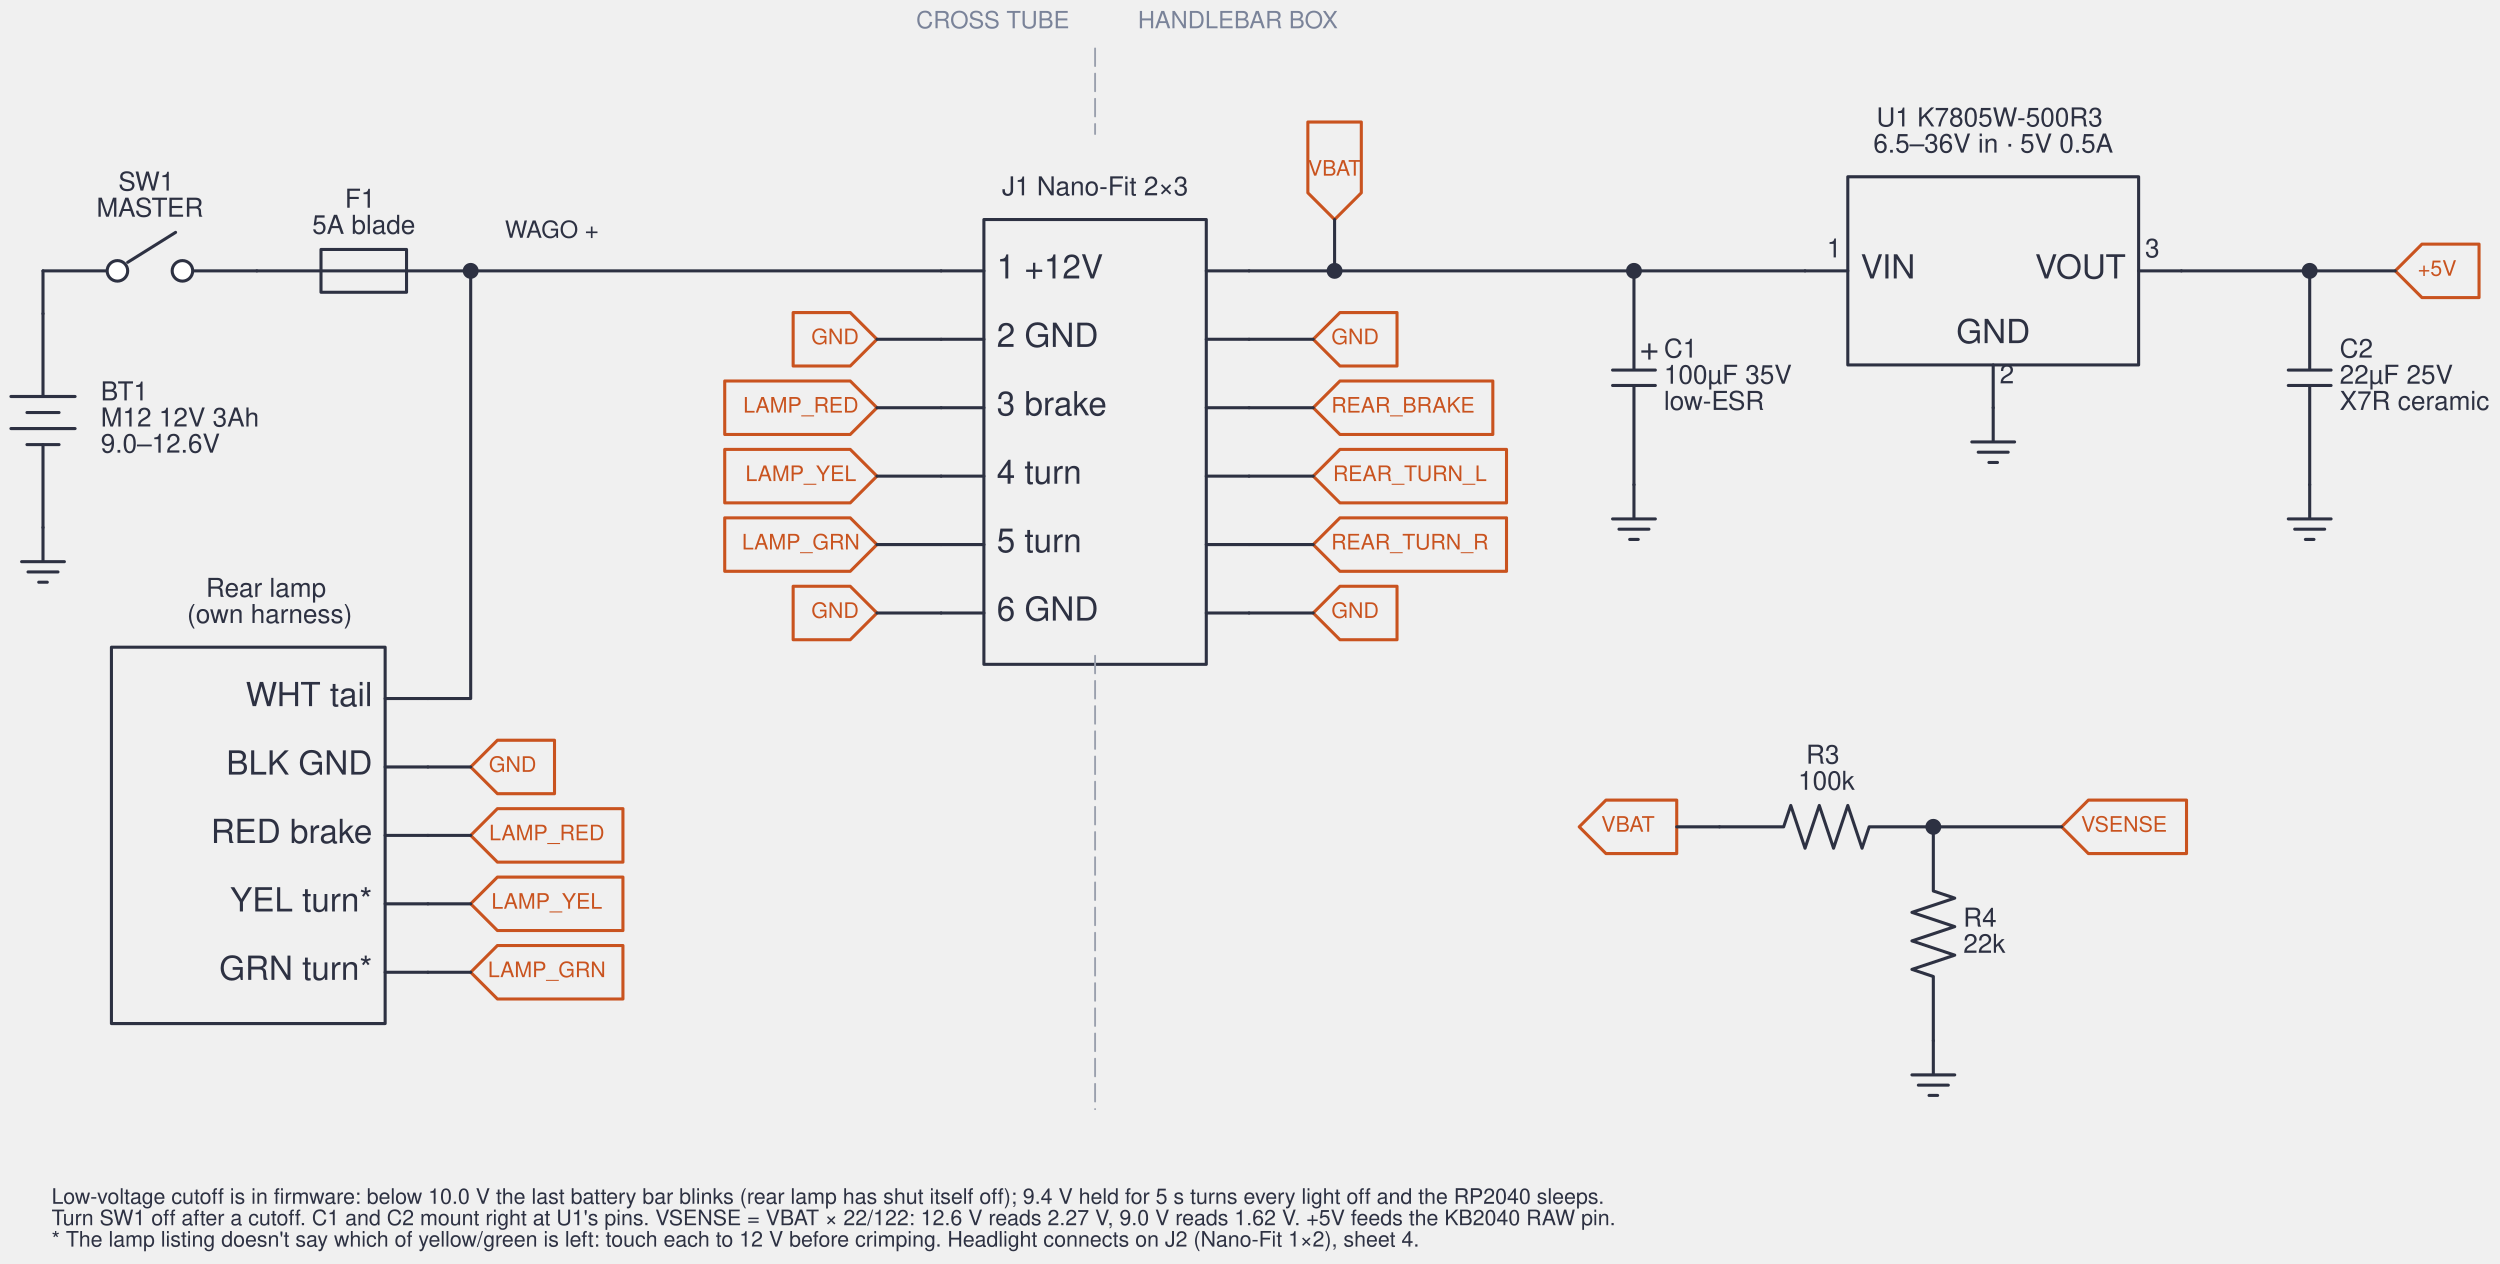
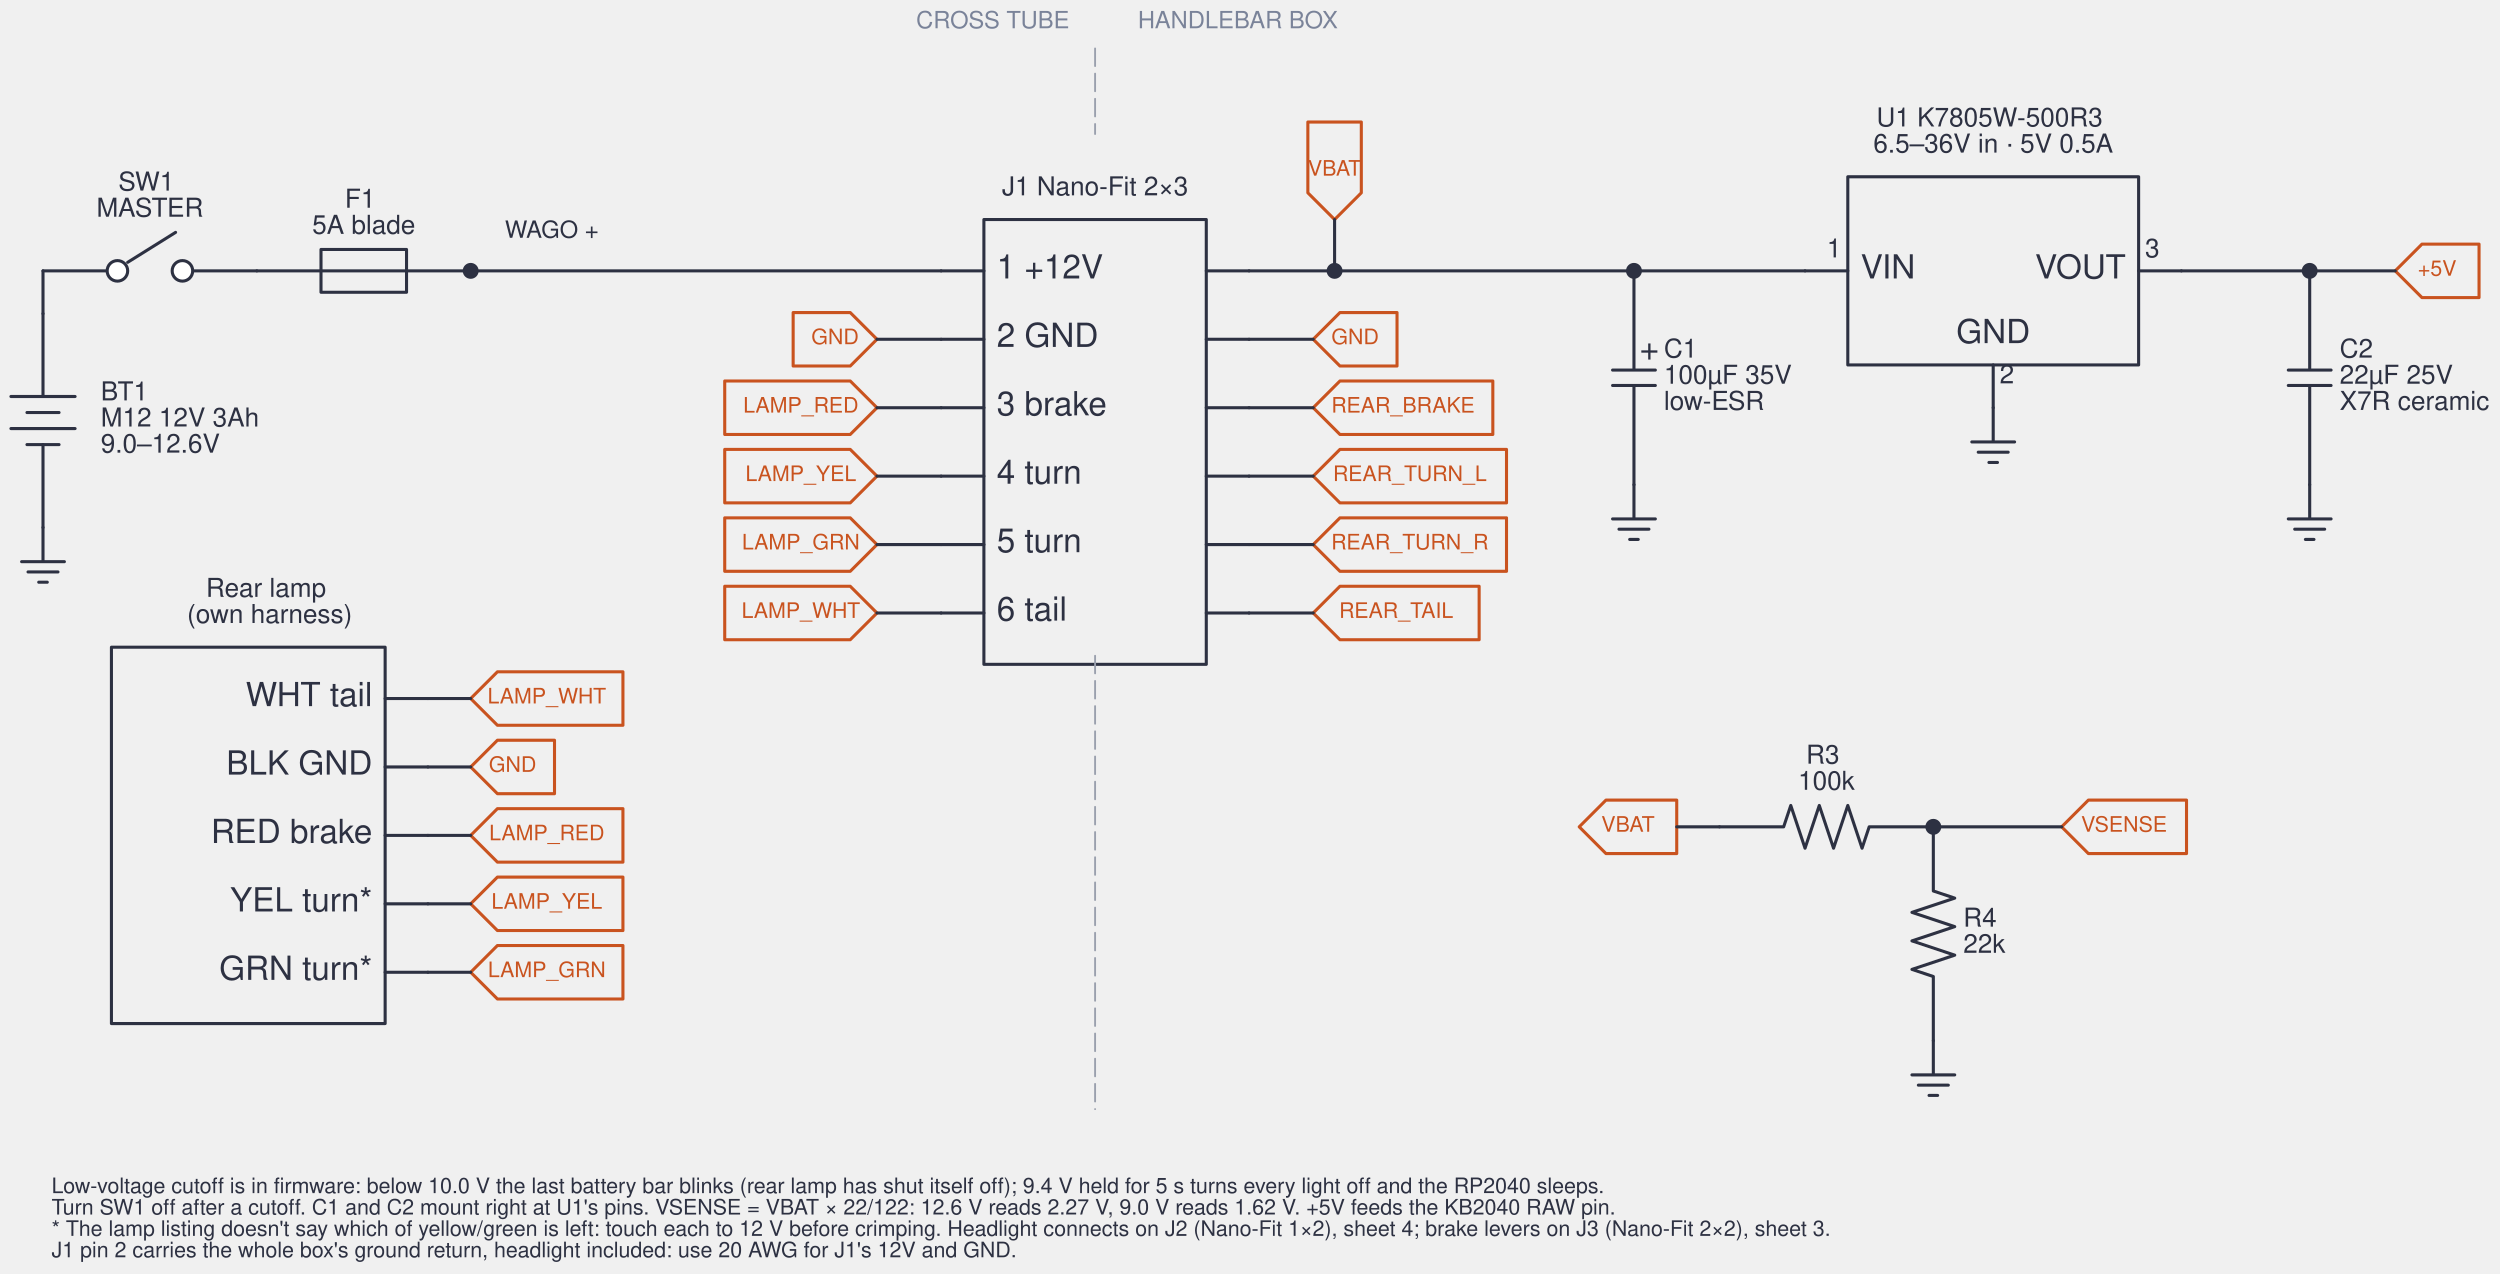
- <svg xmlns="http://www.w3.org/2000/svg" xml:lang="en" height="531.7pt" width="1052.198pt" viewBox="-18.1 -222 1052.198 531.7" style="background-color:white;">
+ <svg xmlns="http://www.w3.org/2000/svg" xml:lang="en" height="536.2pt" width="1052.198pt" viewBox="-18.1 -222 1052.198 536.2" style="background-color:white;">
+   <polygon points="180,72 191.25,60.75 244.08,60.75 244.08,83.25 191.25,83.25 " style="stroke:#c9531f;fill:none;stroke-width:1.3;stroke-dasharray:-;stroke-linecap:round;stroke-linejoin:round;" />
  <polygon points="180,100.8 191.25,89.55 215.28,89.55 215.28,112.05 191.25,112.05 " style="stroke:#c9531f;fill:none;stroke-width:1.3;stroke-dasharray:-;stroke-linecap:round;stroke-linejoin:round;" />
  <polygon points="180,129.6 191.25,118.35 244.08,118.35 244.08,140.85 191.25,140.85 " style="stroke:#c9531f;fill:none;stroke-width:1.3;stroke-dasharray:-;stroke-linecap:round;stroke-linejoin:round;" />
  <polygon points="180,158.4 191.25,147.15 244.08,147.15 244.08,169.65 191.25,169.65 " style="stroke:#c9531f;fill:none;stroke-width:1.3;stroke-dasharray:-;stroke-linecap:round;stroke-linejoin:round;" />
  <polygon points="180,187.2 191.25,175.95 244.08,175.95 244.08,198.45 191.25,198.45 " style="stroke:#c9531f;fill:none;stroke-width:1.3;stroke-dasharray:-;stroke-linecap:round;stroke-linejoin:round;" />
  <polygon points="351,-79.2 339.75,-67.95 315.72,-67.95 315.72,-90.45 339.75,-90.45 " style="stroke:#c9531f;fill:none;stroke-width:1.3;stroke-dasharray:-;stroke-linecap:round;stroke-linejoin:round;" />
  <polygon points="534.6,-79.2 545.85,-90.45 569.88,-90.45 569.88,-67.95 545.85,-67.95 " style="stroke:#c9531f;fill:none;stroke-width:1.3;stroke-dasharray:-;stroke-linecap:round;stroke-linejoin:round;" />
  <polygon points="351,-50.4 339.75,-39.15 286.92,-39.15 286.92,-61.65 339.75,-61.65 " style="stroke:#c9531f;fill:none;stroke-width:1.3;stroke-dasharray:-;stroke-linecap:round;stroke-linejoin:round;" />
  <polygon points="534.6,-50.4 545.85,-61.65 610.2,-61.65 610.2,-39.15 545.85,-39.15 " style="stroke:#c9531f;fill:none;stroke-width:1.3;stroke-dasharray:-;stroke-linecap:round;stroke-linejoin:round;" />
  <polygon points="351,-21.6 339.75,-10.35 286.92,-10.35 286.92,-32.85 339.75,-32.85 " style="stroke:#c9531f;fill:none;stroke-width:1.3;stroke-dasharray:-;stroke-linecap:round;stroke-linejoin:round;" />
  <polygon points="534.6,-21.6 545.85,-32.85 615.96,-32.85 615.96,-10.35 545.85,-10.35 " style="stroke:#c9531f;fill:none;stroke-width:1.3;stroke-dasharray:-;stroke-linecap:round;stroke-linejoin:round;" />
  <polygon points="351,7.2 339.75,18.45 286.92,18.45 286.92,-4.05 339.75,-4.05 " style="stroke:#c9531f;fill:none;stroke-width:1.3;stroke-dasharray:-;stroke-linecap:round;stroke-linejoin:round;" />
  <polygon points="534.6,7.2 545.85,-4.05 615.96,-4.05 615.96,18.45 545.85,18.45 " style="stroke:#c9531f;fill:none;stroke-width:1.3;stroke-dasharray:-;stroke-linecap:round;stroke-linejoin:round;" />
-   <polygon points="351,36 339.75,47.25 315.72,47.25 315.72,24.75 339.75,24.75 " style="stroke:#c9531f;fill:none;stroke-width:1.3;stroke-dasharray:-;stroke-linecap:round;stroke-linejoin:round;" />
-   <polygon points="534.6,36 545.85,24.75 569.88,24.75 569.88,47.25 545.85,47.25 " style="stroke:#c9531f;fill:none;stroke-width:1.3;stroke-dasharray:-;stroke-linecap:round;stroke-linejoin:round;" />
+   <polygon points="351,36 339.75,47.25 286.92,47.25 286.92,24.75 339.75,24.75 " style="stroke:#c9531f;fill:none;stroke-width:1.3;stroke-dasharray:-;stroke-linecap:round;stroke-linejoin:round;" />
+   <polygon points="534.6,36 545.85,24.75 604.44,24.75 604.44,47.25 545.85,47.25 " style="stroke:#c9531f;fill:none;stroke-width:1.3;stroke-dasharray:-;stroke-linecap:round;stroke-linejoin:round;" />
  <polygon points="543.6,-129.6 532.35,-140.85 532.35,-170.64 554.85,-170.64 554.85,-140.85 " style="stroke:#c9531f;fill:none;stroke-width:1.3;stroke-dasharray:-;stroke-linecap:round;stroke-linejoin:round;" />
  <polygon points="990,-108 1001.25,-119.25 1025.28,-119.25 1025.28,-96.75 1001.25,-96.75 " style="stroke:#c9531f;fill:none;stroke-width:1.3;stroke-dasharray:-;stroke-linecap:round;stroke-linejoin:round;" />
  <polygon points="657.81,114.75 687.6,114.75 687.6,137.25 657.81,137.25 646.56,126 " style="stroke:#c9531f;fill:none;stroke-width:1.3;stroke-dasharray:-;stroke-linecap:round;stroke-linejoin:round;" />
  <polygon points="849.6,126 860.85,114.75 902.16,114.75 902.16,137.25 860.85,137.25 " style="stroke:#c9531f;fill:none;stroke-width:1.3;stroke-dasharray:-;stroke-linecap:round;stroke-linejoin:round;" />
  <path d="M 0.0,-0.0 L 0,-34.875 M 0,-55.125 L 0,-90" style="stroke:#2d3142;fill:none;stroke-width:1.3;stroke-dasharray:-;stroke-linecap:round;stroke-linejoin:round;" />
  <path d="M 13.5,-55.125 L -13.5,-55.125" style="stroke:#2d3142;fill:none;stroke-width:1.3;stroke-dasharray:-;stroke-linecap:round;stroke-linejoin:round;" />
  <path d="M 6.75,-48.375 L -6.75,-48.375" style="stroke:#2d3142;fill:none;stroke-width:1.3;stroke-dasharray:-;stroke-linecap:round;stroke-linejoin:round;" />
  <path d="M 13.5,-41.625 L -13.5,-41.625" style="stroke:#2d3142;fill:none;stroke-width:1.3;stroke-dasharray:-;stroke-linecap:round;stroke-linejoin:round;" />
  <path d="M 6.75,-34.875 L -6.75,-34.875" style="stroke:#2d3142;fill:none;stroke-width:1.3;stroke-dasharray:-;stroke-linecap:round;stroke-linejoin:round;" />
  <path d="M 5.5109105961630896e-15,-90.0 L 0,-99 L 0,-108" style="stroke:#2d3142;fill:none;stroke-width:1.3;stroke-dasharray:-;stroke-linecap:round;stroke-linejoin:round;" />
  <path d="M 6.6130927153957075e-15,-108.0 L 27,-108 M 35.64,-111.6 L 55.8,-124.2 M 63,-108 L 90,-108" style="stroke:#2d3142;fill:none;stroke-width:1.3;stroke-dasharray:-;stroke-linecap:round;stroke-linejoin:round;" />
  <path d="M 90.0,-108.0 L 117,-108 L 117,-117 L 153,-117 L 153,-99 L 117,-99 L 117,-108 M 153,-108 L 180,-108" style="stroke:#2d3142;fill:none;stroke-width:1.3;stroke-dasharray:-;stroke-linecap:round;stroke-linejoin:round;" />
  <path d="M 117.0,-108.0 L 153,-108" style="stroke:#2d3142;fill:none;stroke-width:1.3;stroke-dasharray:-;stroke-linecap:round;stroke-linejoin:round;" />
  <path d="M 0.0,-0.0 L 0,14.4 L -9,14.4 L 9,14.4 M -6.3,18.72 L 6.3,18.72 M -1.8,23.04 L 1.8,23.04" style="stroke:#2d3142;fill:none;stroke-width:1.3;stroke-dasharray:-;stroke-linecap:round;stroke-linejoin:round;" />
  <path d="M 28.8,208.8 L 144,208.8 L 144,50.4 L 28.8,50.4 L 28.8,208.8" style="stroke:#2d3142;fill:none;stroke-width:1.3;stroke-dasharray:-;stroke-linecap:round;stroke-linejoin:round;" />
  <path d="M 144.0,187.2 L 162,187.2" style="stroke:#2d3142;fill:none;stroke-width:1.3;stroke-dasharray:-;stroke-linecap:round;stroke-linejoin:round;" />
  <path d="M 144.0,158.4 L 162,158.4" style="stroke:#2d3142;fill:none;stroke-width:1.3;stroke-dasharray:-;stroke-linecap:round;stroke-linejoin:round;" />
  <path d="M 144.0,129.6 L 162,129.6" style="stroke:#2d3142;fill:none;stroke-width:1.3;stroke-dasharray:-;stroke-linecap:round;stroke-linejoin:round;" />
  <path d="M 144.0,100.8 L 162,100.8" style="stroke:#2d3142;fill:none;stroke-width:1.3;stroke-dasharray:-;stroke-linecap:round;stroke-linejoin:round;" />
  <path d="M 144.0,72.0 L 162,72" style="stroke:#2d3142;fill:none;stroke-width:1.3;stroke-dasharray:-;stroke-linecap:round;stroke-linejoin:round;" />
-   <path d="M 180.0,-108.0 L 180,72 L 162,72" style="stroke:#2d3142;fill:none;stroke-width:1.3;stroke-dasharray:-;stroke-linecap:round;stroke-linejoin:round;" />
+   <path d="M 162.0,72.0 L 171,72 L 180,72" style="stroke:#2d3142;fill:none;stroke-width:1.3;stroke-dasharray:-;stroke-linecap:round;stroke-linejoin:round;" />
  <path d="M 162.0,100.8 L 171,100.8 L 180,100.8" style="stroke:#2d3142;fill:none;stroke-width:1.3;stroke-dasharray:-;stroke-linecap:round;stroke-linejoin:round;" />
  <path d="M 162.0,129.6 L 171,129.6 L 180,129.6" style="stroke:#2d3142;fill:none;stroke-width:1.3;stroke-dasharray:-;stroke-linecap:round;stroke-linejoin:round;" />
  <path d="M 162.0,158.4 L 171,158.4 L 180,158.4" style="stroke:#2d3142;fill:none;stroke-width:1.3;stroke-dasharray:-;stroke-linecap:round;stroke-linejoin:round;" />
  <path d="M 162.0,187.2 L 171,187.2 L 180,187.2" style="stroke:#2d3142;fill:none;stroke-width:1.3;stroke-dasharray:-;stroke-linecap:round;stroke-linejoin:round;" />
  <path d="M 396.0,57.6 L 489.6,57.6 L 489.6,-129.6 L 396,-129.6 L 396,57.6" style="stroke:#2d3142;fill:none;stroke-width:1.3;stroke-dasharray:-;stroke-linecap:round;stroke-linejoin:round;" />
  <path d="M 396.0,36 L 378,36" style="stroke:#2d3142;fill:none;stroke-width:1.3;stroke-dasharray:-;stroke-linecap:round;stroke-linejoin:round;" />
  <path d="M 396.0,7.2 L 378,7.2" style="stroke:#2d3142;fill:none;stroke-width:1.3;stroke-dasharray:-;stroke-linecap:round;stroke-linejoin:round;" />
  <path d="M 396.0,-21.6 L 378,-21.6" style="stroke:#2d3142;fill:none;stroke-width:1.3;stroke-dasharray:-;stroke-linecap:round;stroke-linejoin:round;" />
  <path d="M 396.0,-50.4 L 378,-50.4" style="stroke:#2d3142;fill:none;stroke-width:1.3;stroke-dasharray:-;stroke-linecap:round;stroke-linejoin:round;" />
  <path d="M 396.0,-79.2 L 378,-79.2" style="stroke:#2d3142;fill:none;stroke-width:1.3;stroke-dasharray:-;stroke-linecap:round;stroke-linejoin:round;" />
  <path d="M 396.0,-108.0 L 378,-108" style="stroke:#2d3142;fill:none;stroke-width:1.3;stroke-dasharray:-;stroke-linecap:round;stroke-linejoin:round;" />
  <path d="M 489.6,36 L 507.6,36" style="stroke:#2d3142;fill:none;stroke-width:1.3;stroke-dasharray:-;stroke-linecap:round;stroke-linejoin:round;" />
  <path d="M 489.6,7.2 L 507.6,7.2" style="stroke:#2d3142;fill:none;stroke-width:1.3;stroke-dasharray:-;stroke-linecap:round;stroke-linejoin:round;" />
  <path d="M 489.6,-21.6 L 507.6,-21.6" style="stroke:#2d3142;fill:none;stroke-width:1.3;stroke-dasharray:-;stroke-linecap:round;stroke-linejoin:round;" />
  <path d="M 489.6,-50.4 L 507.6,-50.4" style="stroke:#2d3142;fill:none;stroke-width:1.3;stroke-dasharray:-;stroke-linecap:round;stroke-linejoin:round;" />
  <path d="M 489.6,-79.2 L 507.6,-79.2" style="stroke:#2d3142;fill:none;stroke-width:1.3;stroke-dasharray:-;stroke-linecap:round;stroke-linejoin:round;" />
  <path d="M 489.6,-108.0 L 507.6,-108" style="stroke:#2d3142;fill:none;stroke-width:1.3;stroke-dasharray:-;stroke-linecap:round;stroke-linejoin:round;" />
  <path d="M 180.0,-108.0 L 279,-108 L 378,-108" style="stroke:#2d3142;fill:none;stroke-width:1.3;stroke-dasharray:-;stroke-linecap:round;stroke-linejoin:round;" />
  <path d="M 378.0,-79.2 L 364.5,-79.2 L 351,-79.2" style="stroke:#2d3142;fill:none;stroke-width:1.3;stroke-dasharray:-;stroke-linecap:round;stroke-linejoin:round;" />
  <path d="M 507.6,-79.2 L 521.1,-79.2 L 534.6,-79.2" style="stroke:#2d3142;fill:none;stroke-width:1.3;stroke-dasharray:-;stroke-linecap:round;stroke-linejoin:round;" />
  <path d="M 378.0,-50.4 L 364.5,-50.4 L 351,-50.4" style="stroke:#2d3142;fill:none;stroke-width:1.3;stroke-dasharray:-;stroke-linecap:round;stroke-linejoin:round;" />
  <path d="M 507.6,-50.4 L 521.1,-50.4 L 534.6,-50.4" style="stroke:#2d3142;fill:none;stroke-width:1.3;stroke-dasharray:-;stroke-linecap:round;stroke-linejoin:round;" />
  <path d="M 378.0,-21.6 L 364.5,-21.6 L 351,-21.6" style="stroke:#2d3142;fill:none;stroke-width:1.3;stroke-dasharray:-;stroke-linecap:round;stroke-linejoin:round;" />
  <path d="M 507.6,-21.6 L 521.1,-21.6 L 534.6,-21.6" style="stroke:#2d3142;fill:none;stroke-width:1.3;stroke-dasharray:-;stroke-linecap:round;stroke-linejoin:round;" />
  <path d="M 378.0,7.2 L 364.5,7.2 L 351,7.2" style="stroke:#2d3142;fill:none;stroke-width:1.3;stroke-dasharray:-;stroke-linecap:round;stroke-linejoin:round;" />
  <path d="M 507.6,7.2 L 521.1,7.2 L 534.6,7.2" style="stroke:#2d3142;fill:none;stroke-width:1.3;stroke-dasharray:-;stroke-linecap:round;stroke-linejoin:round;" />
  <path d="M 378.0,36 L 364.5,36 L 351,36" style="stroke:#2d3142;fill:none;stroke-width:1.3;stroke-dasharray:-;stroke-linecap:round;stroke-linejoin:round;" />
  <path d="M 507.6,36 L 521.1,36 L 534.6,36" style="stroke:#2d3142;fill:none;stroke-width:1.3;stroke-dasharray:-;stroke-linecap:round;stroke-linejoin:round;" />
  <path d="M 442.8,-201.6 L 442.8,-183.6 L 442.8,-165.6" style="stroke:#9aa0ad;fill:none;stroke-width:0.8;stroke-dasharray:7.4,3.2;stroke-linecap:round;stroke-linejoin:round;" />
  <path d="M 442.8,54.0 L 442.8,149.4 L 442.8,244.8" style="stroke:#9aa0ad;fill:none;stroke-width:0.8;stroke-dasharray:7.4,3.2;stroke-linecap:round;stroke-linejoin:round;" />
  <path d="M 507.6,-108.0 L 525.6,-108 L 543.6,-108" style="stroke:#2d3142;fill:none;stroke-width:1.3;stroke-dasharray:-;stroke-linecap:round;stroke-linejoin:round;" />
  <path d="M 543.6,-108.0 L 543.6,-118.8 L 543.6,-129.6" style="stroke:#2d3142;fill:none;stroke-width:1.3;stroke-dasharray:-;stroke-linecap:round;stroke-linejoin:round;" />
  <path d="M 543.6,-108.0 L 606.6,-108 L 669.6,-108" style="stroke:#2d3142;fill:none;stroke-width:1.3;stroke-dasharray:-;stroke-linecap:round;stroke-linejoin:round;" />
  <path d="M 669.6,-108.0 L 669.6,-66.24 M 678.6,-66.24 L 660.6,-66.24 M 678.6,-59.76 L 660.6,-59.76 M 669.6,-59.76 L 669.6,-18" style="stroke:#2d3142;fill:none;stroke-width:1.3;stroke-dasharray:-;stroke-linecap:round;stroke-linejoin:round;" />
  <path d="M 669.6,-18.0 L 669.6,-3.6 L 660.6,-3.6 L 678.6,-3.6 M 663.3,0.72 L 675.9,0.72 M 667.8,5.04 L 671.4,5.04" style="stroke:#2d3142;fill:none;stroke-width:1.3;stroke-dasharray:-;stroke-linecap:round;stroke-linejoin:round;" />
  <path d="M 669.6,-108.0 L 705.6,-108 L 741.6,-108" style="stroke:#2d3142;fill:none;stroke-width:1.3;stroke-dasharray:-;stroke-linecap:round;stroke-linejoin:round;" />
  <path d="M 759.6,-68.4 L 882,-68.4 L 882,-147.6 L 759.6,-147.6 L 759.6,-68.4" style="stroke:#2d3142;fill:none;stroke-width:1.3;stroke-dasharray:-;stroke-linecap:round;stroke-linejoin:round;" />
  <path d="M 759.6,-108.0 L 741.6,-108" style="stroke:#2d3142;fill:none;stroke-width:1.3;stroke-dasharray:-;stroke-linecap:round;stroke-linejoin:round;" />
  <path d="M 882.0,-108.0 L 900,-108" style="stroke:#2d3142;fill:none;stroke-width:1.3;stroke-dasharray:-;stroke-linecap:round;stroke-linejoin:round;" />
  <path d="M 820.8,-68.4 L 820.8,-50.4" style="stroke:#2d3142;fill:none;stroke-width:1.3;stroke-dasharray:-;stroke-linecap:round;stroke-linejoin:round;" />
  <path d="M 820.8,-50.4 L 820.8,-36 L 811.8,-36 L 829.8,-36 M 814.5,-31.68 L 827.1,-31.68 M 819,-27.36 L 822.6,-27.36" style="stroke:#2d3142;fill:none;stroke-width:1.3;stroke-dasharray:-;stroke-linecap:round;stroke-linejoin:round;" />
  <path d="M 900.0,-108.0 L 927,-108 L 954,-108" style="stroke:#2d3142;fill:none;stroke-width:1.3;stroke-dasharray:-;stroke-linecap:round;stroke-linejoin:round;" />
  <path d="M 954.0,-108.0 L 954,-66.24 M 963,-66.24 L 945,-66.24 M 963,-59.76 L 945,-59.76 M 954,-59.76 L 954,-18" style="stroke:#2d3142;fill:none;stroke-width:1.3;stroke-dasharray:-;stroke-linecap:round;stroke-linejoin:round;" />
  <path d="M 954.0,-18.0 L 954,-3.6 L 945,-3.6 L 963,-3.6 M 947.7,0.72 L 960.3,0.72 M 952.2,5.04 L 955.8,5.04" style="stroke:#2d3142;fill:none;stroke-width:1.3;stroke-dasharray:-;stroke-linecap:round;stroke-linejoin:round;" />
  <path d="M 954.0,-108.0 L 972,-108 L 990,-108" style="stroke:#2d3142;fill:none;stroke-width:1.3;stroke-dasharray:-;stroke-linecap:round;stroke-linejoin:round;" />
  <path d="M 687.6,126.0 L 696.6,126 L 705.6,126" style="stroke:#2d3142;fill:none;stroke-width:1.3;stroke-dasharray:-;stroke-linecap:round;stroke-linejoin:round;" />
  <path d="M 705.6,126.0 L 732.6,126 L 735.6,117 L 741.6,135 L 747.6,117 L 753.6,135 L 759.6,117 L 765.6,135 L 768.6,126 L 795.6,126" style="stroke:#2d3142;fill:none;stroke-width:1.3;stroke-dasharray:-;stroke-linecap:round;stroke-linejoin:round;" />
  <path d="M 795.6,126.0 L 795.6,153 L 804.6,156 L 786.6,162 L 804.6,168 L 786.6,174 L 804.6,180 L 786.6,186 L 795.6,189 L 795.6,216" style="stroke:#2d3142;fill:none;stroke-width:1.3;stroke-dasharray:-;stroke-linecap:round;stroke-linejoin:round;" />
  <path d="M 795.6,216.0 L 795.6,230.4 L 786.6,230.4 L 804.6,230.4 M 789.3,234.72 L 801.9,234.72 M 793.8,239.04 L 797.4,239.04" style="stroke:#2d3142;fill:none;stroke-width:1.3;stroke-dasharray:-;stroke-linecap:round;stroke-linejoin:round;" />
  <path d="M 795.6,126.0 L 822.6,126 L 849.6,126" style="stroke:#2d3142;fill:none;stroke-width:1.3;stroke-dasharray:-;stroke-linecap:round;stroke-linejoin:round;" />
  <text x="24.3" y="-67.0" dominant-baseline="central" fill="#2d3142" font-size="11" font-family="Geist, Helvetica, Arial, sans-serif" text-anchor="start">
    <tspan x="24.3" dy="11">BT1</tspan>
    <tspan x="24.3" dy="11">M12 12V 3Ah</tspan>
    <tspan x="24.3" dy="11">9.0–12.6V</tspan>
  </text>
  <circle cx="31.32" cy="-108" r="4.32" style="stroke:#2d3142;fill:white;stroke-width:1.3;stroke-dasharray:-;" />
  <circle cx="58.68" cy="-108" r="4.32" style="stroke:#2d3142;fill:white;stroke-width:1.3;stroke-dasharray:-;" />
  <text x="45" y="-149.8" dominant-baseline="ideographic" fill="#2d3142" font-size="11" font-family="Geist, Helvetica, Arial, sans-serif" text-anchor="middle">
    <tspan x="45" dy="11">SW1</tspan>
    <tspan x="45" dy="11">MASTER</tspan>
  </text>
  <text x="135.0" y="-142.6" dominant-baseline="ideographic" fill="#2d3142" font-size="11" font-family="Geist, Helvetica, Arial, sans-serif" text-anchor="middle">
    <tspan x="135.0" dy="11">F1</tspan>
    <tspan x="135.0" dy="11">5A blade</tspan>
  </text>
  <text x="194.4" y="-134.2" dominant-baseline="central" fill="#2d3142" font-size="10" font-family="Geist, Helvetica, Arial, sans-serif" text-anchor="start">
    <tspan x="194.4" dy="10">WAGO +</tspan>
  </text>
  <text x="138.6" y="173.2" dominant-baseline="central" fill="#2d3142" font-size="14" font-family="Geist, Helvetica, Arial, sans-serif" text-anchor="end">
    <tspan x="138.6" dy="14">GRN turn*</tspan>
  </text>
  <text x="138.6" y="144.4" dominant-baseline="central" fill="#2d3142" font-size="14" font-family="Geist, Helvetica, Arial, sans-serif" text-anchor="end">
    <tspan x="138.6" dy="14">YEL turn*</tspan>
  </text>
  <text x="138.6" y="115.6" dominant-baseline="central" fill="#2d3142" font-size="14" font-family="Geist, Helvetica, Arial, sans-serif" text-anchor="end">
    <tspan x="138.6" dy="14">RED brake</tspan>
  </text>
  <text x="138.6" y="86.8" dominant-baseline="central" fill="#2d3142" font-size="14" font-family="Geist, Helvetica, Arial, sans-serif" text-anchor="end">
    <tspan x="138.6" dy="14">BLK GND</tspan>
  </text>
  <text x="138.6" y="58.0" dominant-baseline="central" fill="#2d3142" font-size="14" font-family="Geist, Helvetica, Arial, sans-serif" text-anchor="end">
    <tspan x="138.6" dy="14">WHT tail</tspan>
  </text>
  <text x="95.4" y="21.2" dominant-baseline="ideographic" fill="#2d3142" font-size="11" font-family="Geist, Helvetica, Arial, sans-serif" text-anchor="middle">
    <tspan x="95.4" dy="11">Rear lamp</tspan>
    <tspan x="95.4" dy="11">(own harness)</tspan>
  </text>
+   <text x="212.04" y="63.0" dominant-baseline="central" fill="#c9531f" font-size="9" font-family="Geist, Helvetica, Arial, sans-serif" text-anchor="middle">
+     <tspan x="212.04" dy="9">LAMP_WHT</tspan>
+   </text>
  <text x="197.64" y="91.8" dominant-baseline="central" fill="#c9531f" font-size="9" font-family="Geist, Helvetica, Arial, sans-serif" text-anchor="middle">
    <tspan x="197.64" dy="9">GND</tspan>
  </text>
  <text x="212.04" y="120.6" dominant-baseline="central" fill="#c9531f" font-size="9" font-family="Geist, Helvetica, Arial, sans-serif" text-anchor="middle">
    <tspan x="212.04" dy="9">LAMP_RED</tspan>
  </text>
  <text x="212.04" y="149.4" dominant-baseline="central" fill="#c9531f" font-size="9" font-family="Geist, Helvetica, Arial, sans-serif" text-anchor="middle">
    <tspan x="212.04" dy="9">LAMP_YEL</tspan>
  </text>
  <text x="212.04" y="178.2" dominant-baseline="central" fill="#c9531f" font-size="9" font-family="Geist, Helvetica, Arial, sans-serif" text-anchor="middle">
    <tspan x="212.04" dy="9">LAMP_GRN</tspan>
  </text>
  <text x="401.4" y="22" dominant-baseline="central" fill="#2d3142" font-size="14" font-family="Geist, Helvetica, Arial, sans-serif" text-anchor="start">
-     <tspan x="401.4" dy="14">6 GND</tspan>
+     <tspan x="401.4" dy="14">6 tail</tspan>
  </text>
  <text x="401.4" y="-6.8" dominant-baseline="central" fill="#2d3142" font-size="14" font-family="Geist, Helvetica, Arial, sans-serif" text-anchor="start">
    <tspan x="401.4" dy="14">5 turn</tspan>
  </text>
  <text x="401.4" y="-35.6" dominant-baseline="central" fill="#2d3142" font-size="14" font-family="Geist, Helvetica, Arial, sans-serif" text-anchor="start">
    <tspan x="401.4" dy="14">4 turn</tspan>
  </text>
  <text x="401.4" y="-64.4" dominant-baseline="central" fill="#2d3142" font-size="14" font-family="Geist, Helvetica, Arial, sans-serif" text-anchor="start">
    <tspan x="401.4" dy="14">3 brake</tspan>
  </text>
  <text x="401.4" y="-93.2" dominant-baseline="central" fill="#2d3142" font-size="14" font-family="Geist, Helvetica, Arial, sans-serif" text-anchor="start">
    <tspan x="401.4" dy="14">2 GND</tspan>
  </text>
  <text x="401.4" y="-122.0" dominant-baseline="central" fill="#2d3142" font-size="14" font-family="Geist, Helvetica, Arial, sans-serif" text-anchor="start">
    <tspan x="401.4" dy="14">1 +12V</tspan>
  </text>
  <text x="442.8" y="-147.8" dominant-baseline="ideographic" fill="#2d3142" font-size="11" font-family="Geist, Helvetica, Arial, sans-serif" text-anchor="middle">
    <tspan x="442.8" dy="11">J1  Nano-Fit 2×3</tspan>
  </text>
  <text x="333.36" y="-88.2" dominant-baseline="central" fill="#c9531f" font-size="9" font-family="Geist, Helvetica, Arial, sans-serif" text-anchor="middle">
    <tspan x="333.36" dy="9">GND</tspan>
  </text>
  <text x="552.24" y="-88.2" dominant-baseline="central" fill="#c9531f" font-size="9" font-family="Geist, Helvetica, Arial, sans-serif" text-anchor="middle">
    <tspan x="552.24" dy="9">GND</tspan>
  </text>
  <text x="318.96" y="-59.4" dominant-baseline="central" fill="#c9531f" font-size="9" font-family="Geist, Helvetica, Arial, sans-serif" text-anchor="middle">
    <tspan x="318.96" dy="9">LAMP_RED</tspan>
  </text>
  <text x="572.4" y="-59.4" dominant-baseline="central" fill="#c9531f" font-size="9" font-family="Geist, Helvetica, Arial, sans-serif" text-anchor="middle">
    <tspan x="572.4" dy="9">REAR_BRAKE</tspan>
  </text>
  <text x="318.96" y="-30.6" dominant-baseline="central" fill="#c9531f" font-size="9" font-family="Geist, Helvetica, Arial, sans-serif" text-anchor="middle">
    <tspan x="318.96" dy="9">LAMP_YEL</tspan>
  </text>
  <text x="575.28" y="-30.6" dominant-baseline="central" fill="#c9531f" font-size="9" font-family="Geist, Helvetica, Arial, sans-serif" text-anchor="middle">
    <tspan x="575.28" dy="9">REAR_TURN_L</tspan>
  </text>
  <text x="318.96" y="-1.8" dominant-baseline="central" fill="#c9531f" font-size="9" font-family="Geist, Helvetica, Arial, sans-serif" text-anchor="middle">
    <tspan x="318.96" dy="9">LAMP_GRN</tspan>
  </text>
  <text x="575.28" y="-1.8" dominant-baseline="central" fill="#c9531f" font-size="9" font-family="Geist, Helvetica, Arial, sans-serif" text-anchor="middle">
    <tspan x="575.28" dy="9">REAR_TURN_R</tspan>
  </text>
-   <text x="333.36" y="27" dominant-baseline="central" fill="#c9531f" font-size="9" font-family="Geist, Helvetica, Arial, sans-serif" text-anchor="middle">
-     <tspan x="333.36" dy="9">GND</tspan>
-   </text>
-   <text x="552.24" y="27" dominant-baseline="central" fill="#c9531f" font-size="9" font-family="Geist, Helvetica, Arial, sans-serif" text-anchor="middle">
-     <tspan x="552.24" dy="9">GND</tspan>
+   <text x="318.96" y="27" dominant-baseline="central" fill="#c9531f" font-size="9" font-family="Geist, Helvetica, Arial, sans-serif" text-anchor="middle">
+     <tspan x="318.96" dy="9">LAMP_WHT</tspan>
+   </text>
+   <text x="569.52" y="27" dominant-baseline="central" fill="#c9531f" font-size="9" font-family="Geist, Helvetica, Arial, sans-serif" text-anchor="middle">
+     <tspan x="569.52" dy="9">REAR_TAIL</tspan>
  </text>
  <text x="432.0" y="-222.4" dominant-baseline="central" fill="#7a8399" font-size="10" font-family="Geist, Helvetica, Arial, sans-serif" text-anchor="end">
    <tspan x="432.0" dy="10">CROSS TUBE</tspan>
  </text>
  <text x="460.8" y="-222.4" dominant-baseline="central" fill="#7a8399" font-size="10" font-family="Geist, Helvetica, Arial, sans-serif" text-anchor="start">
    <tspan x="460.8" dy="10">HANDLEBAR BOX</tspan>
  </text>
  <text x="543.6" y="-159.12" dominant-baseline="central" fill="#c9531f" font-size="9" font-family="Geist, Helvetica, Arial, sans-serif" text-anchor="middle">
    <tspan x="543.6" dy="9">VBAT</tspan>
  </text>
  <text x="676.08" y="-88.016" dominant-baseline="central" fill="#2d3142" font-size="14" font-family="Geist, Helvetica, Arial, sans-serif" text-anchor="middle">
    <tspan x="676.08" dy="14">+</tspan>
  </text>
  <text x="682.2" y="-85.0" dominant-baseline="central" fill="#2d3142" font-size="11" font-family="Geist, Helvetica, Arial, sans-serif" text-anchor="start">
    <tspan x="682.2" dy="11">C1</tspan>
    <tspan x="682.2" dy="11">100µF 35V</tspan>
    <tspan x="682.2" dy="11">low-ESR</tspan>
  </text>
  <text x="756.9" y="-121.7" dominant-baseline="ideographic" fill="#2d3142" font-size="11" font-family="Geist, Helvetica, Arial, sans-serif" text-anchor="end">
    <tspan x="756.9" dy="11">1</tspan>
  </text>
  <text x="765.0" y="-122.0" dominant-baseline="central" fill="#2d3142" font-size="14" font-family="Geist, Helvetica, Arial, sans-serif" text-anchor="start">
    <tspan x="765.0" dy="14">VIN</tspan>
  </text>
  <text x="884.7" y="-121.7" dominant-baseline="ideographic" fill="#2d3142" font-size="11" font-family="Geist, Helvetica, Arial, sans-serif" text-anchor="start">
    <tspan x="884.7" dy="11">3</tspan>
  </text>
  <text x="876.6" y="-122.0" dominant-baseline="central" fill="#2d3142" font-size="14" font-family="Geist, Helvetica, Arial, sans-serif" text-anchor="end">
    <tspan x="876.6" dy="14">VOUT</tspan>
  </text>
  <text x="823.5" y="-76.7" dominant-baseline="hanging" fill="#2d3142" font-size="11" font-family="Geist, Helvetica, Arial, sans-serif" text-anchor="start">
    <tspan x="823.5" dy="11">2</tspan>
  </text>
  <text x="820.8" y="-87.8" dominant-baseline="ideographic" fill="#2d3142" font-size="14" font-family="Geist, Helvetica, Arial, sans-serif" text-anchor="middle">
    <tspan x="820.8" dy="14">GND</tspan>
  </text>
  <text x="820.8" y="-176.8" dominant-baseline="ideographic" fill="#2d3142" font-size="11" font-family="Geist, Helvetica, Arial, sans-serif" text-anchor="middle">
    <tspan x="820.8" dy="11">U1  K7805W-500R3</tspan>
    <tspan x="820.8" dy="11">6.5–36V in · 5V 0.5A</tspan>
  </text>
  <text x="966.6" y="-85.0" dominant-baseline="central" fill="#2d3142" font-size="11" font-family="Geist, Helvetica, Arial, sans-serif" text-anchor="start">
    <tspan x="966.6" dy="11">C2</tspan>
    <tspan x="966.6" dy="11">22µF 25V</tspan>
    <tspan x="966.6" dy="11">X7R ceramic</tspan>
  </text>
  <text x="1007.64" y="-117.0" dominant-baseline="central" fill="#c9531f" font-size="9" font-family="Geist, Helvetica, Arial, sans-serif" text-anchor="middle">
    <tspan x="1007.64" dy="9">+5V</tspan>
  </text>
  <text x="667.08" y="117.0" dominant-baseline="central" fill="#c9531f" font-size="9" font-family="Geist, Helvetica, Arial, sans-serif" text-anchor="middle">
    <tspan x="667.08" dy="9">VBAT</tspan>
  </text>
  <text x="750.6" y="91.4" dominant-baseline="ideographic" fill="#2d3142" font-size="11" font-family="Geist, Helvetica, Arial, sans-serif" text-anchor="middle">
    <tspan x="750.6" dy="11">R3</tspan>
    <tspan x="750.6" dy="11">100k</tspan>
  </text>
  <text x="808.2" y="154.5" dominant-baseline="central" fill="#2d3142" font-size="11" font-family="Geist, Helvetica, Arial, sans-serif" text-anchor="start">
    <tspan x="808.2" dy="11">R4</tspan>
    <tspan x="808.2" dy="11">22k</tspan>
  </text>
  <text x="875.88" y="117.0" dominant-baseline="central" fill="#c9531f" font-size="9" font-family="Geist, Helvetica, Arial, sans-serif" text-anchor="middle">
    <tspan x="875.88" dy="9">VSENSE</tspan>
  </text>
-   <text x="3.6" y="273.6" dominant-baseline="central" fill="#2d3142" font-size="9" font-family="Geist, Helvetica, Arial, sans-serif" text-anchor="start">
+   <text x="3.6" y="269.1" dominant-baseline="central" fill="#2d3142" font-size="9" font-family="Geist, Helvetica, Arial, sans-serif" text-anchor="start">
    <tspan x="3.6" dy="9">Low-voltage cutoff is in firmware: below 10.0 V the last battery bar blinks (rear lamp has shut itself off); 9.4 V held for 5 s turns every light off and the RP2040 sleeps.</tspan>
    <tspan x="3.6" dy="9">Turn SW1 off after a cutoff. C1 and C2 mount right at U1's pins. VSENSE = VBAT × 22/122: 12.6 V reads 2.27 V, 9.0 V reads 1.62 V.   +5V feeds the KB2040 RAW pin.</tspan>
-     <tspan x="3.6" dy="9">* The lamp listing doesn't say which of yellow/green is left: touch each to 12 V before crimping. Headlight connects on J2 (Nano-Fit 1×2), sheet 4.</tspan>
+     <tspan x="3.6" dy="9">* The lamp listing doesn't say which of yellow/green is left: touch each to 12 V before crimping. Headlight connects on J2 (Nano-Fit 1×2), sheet 4; brake levers on J3 (Nano-Fit 2×2), sheet 3.</tspan>
+     <tspan x="3.6" dy="9">J1 pin 2 carries the whole box's ground return, headlight included: use 20 AWG for J1's 12V and GND.</tspan>
  </text>
  <circle cx="180" cy="-108" r="2.7" style="stroke:#2d3142;fill:#2d3142;stroke-width:1.3;stroke-dasharray:-;" />
  <circle cx="543.6" cy="-108" r="2.7" style="stroke:#2d3142;fill:#2d3142;stroke-width:1.3;stroke-dasharray:-;" />
  <circle cx="669.6" cy="-108" r="2.7" style="stroke:#2d3142;fill:#2d3142;stroke-width:1.3;stroke-dasharray:-;" />
  <circle cx="954" cy="-108" r="2.7" style="stroke:#2d3142;fill:#2d3142;stroke-width:1.3;stroke-dasharray:-;" />
  <circle cx="795.6" cy="126" r="2.7" style="stroke:#2d3142;fill:#2d3142;stroke-width:1.3;stroke-dasharray:-;" />
</svg>
